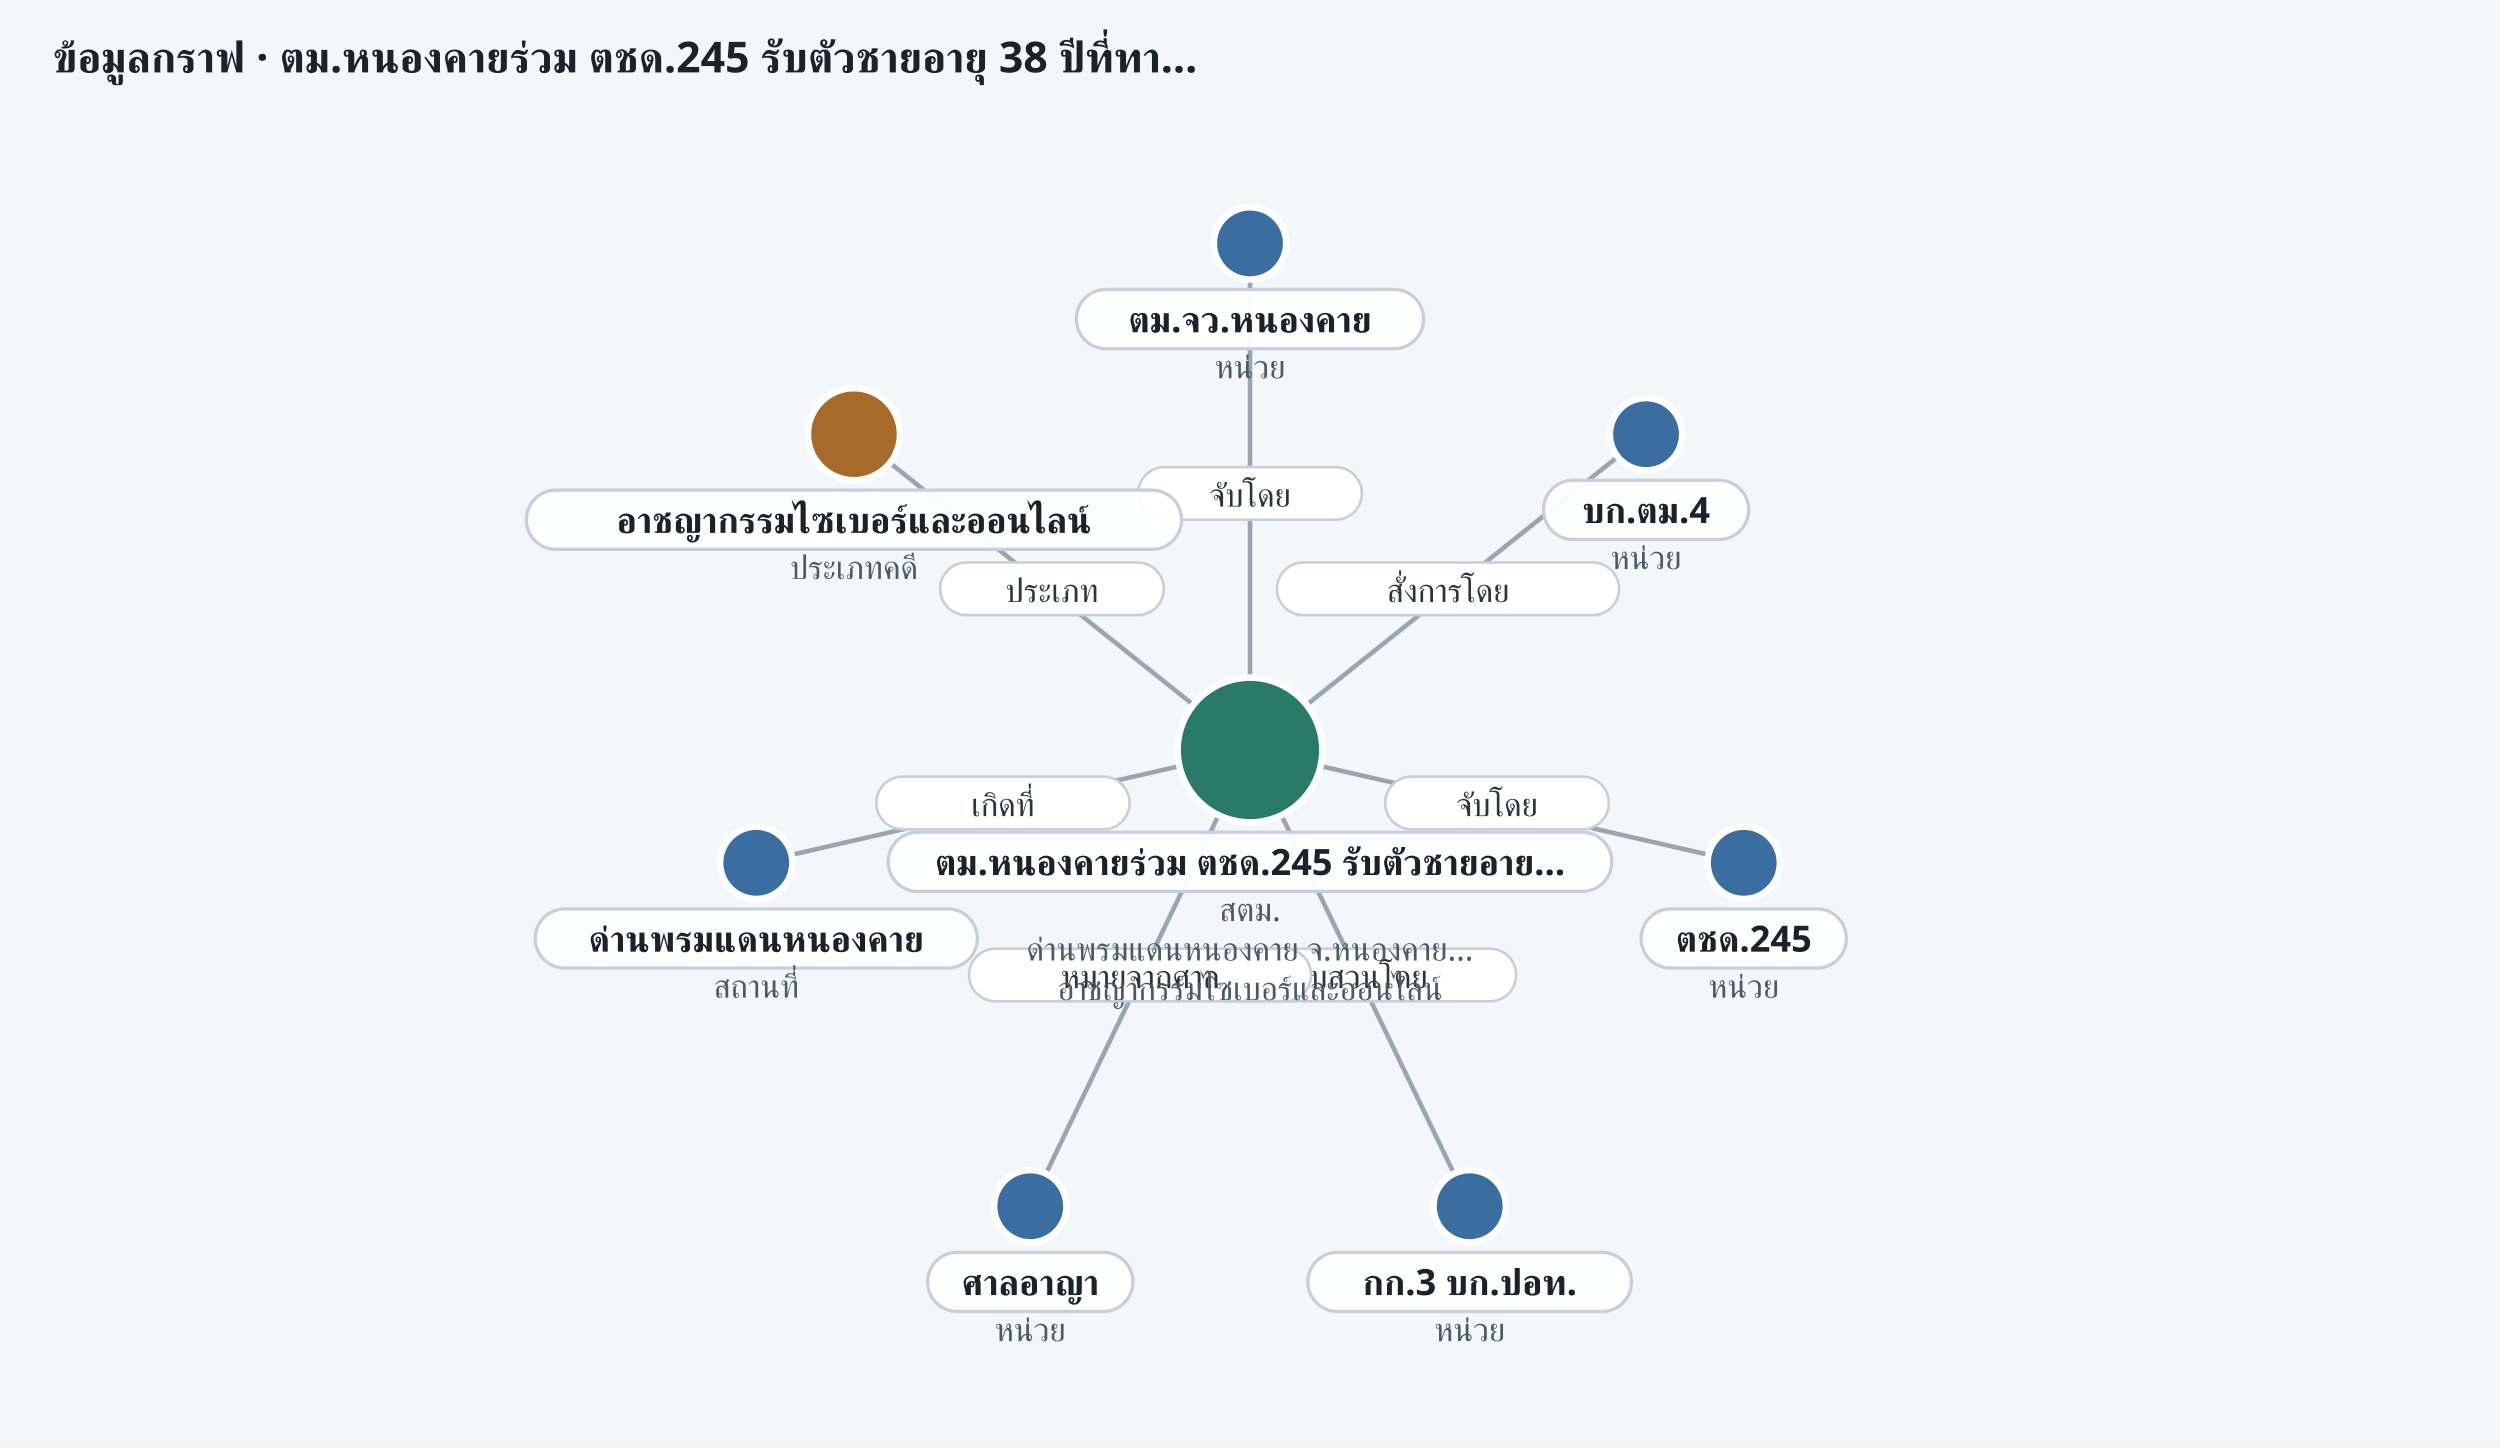
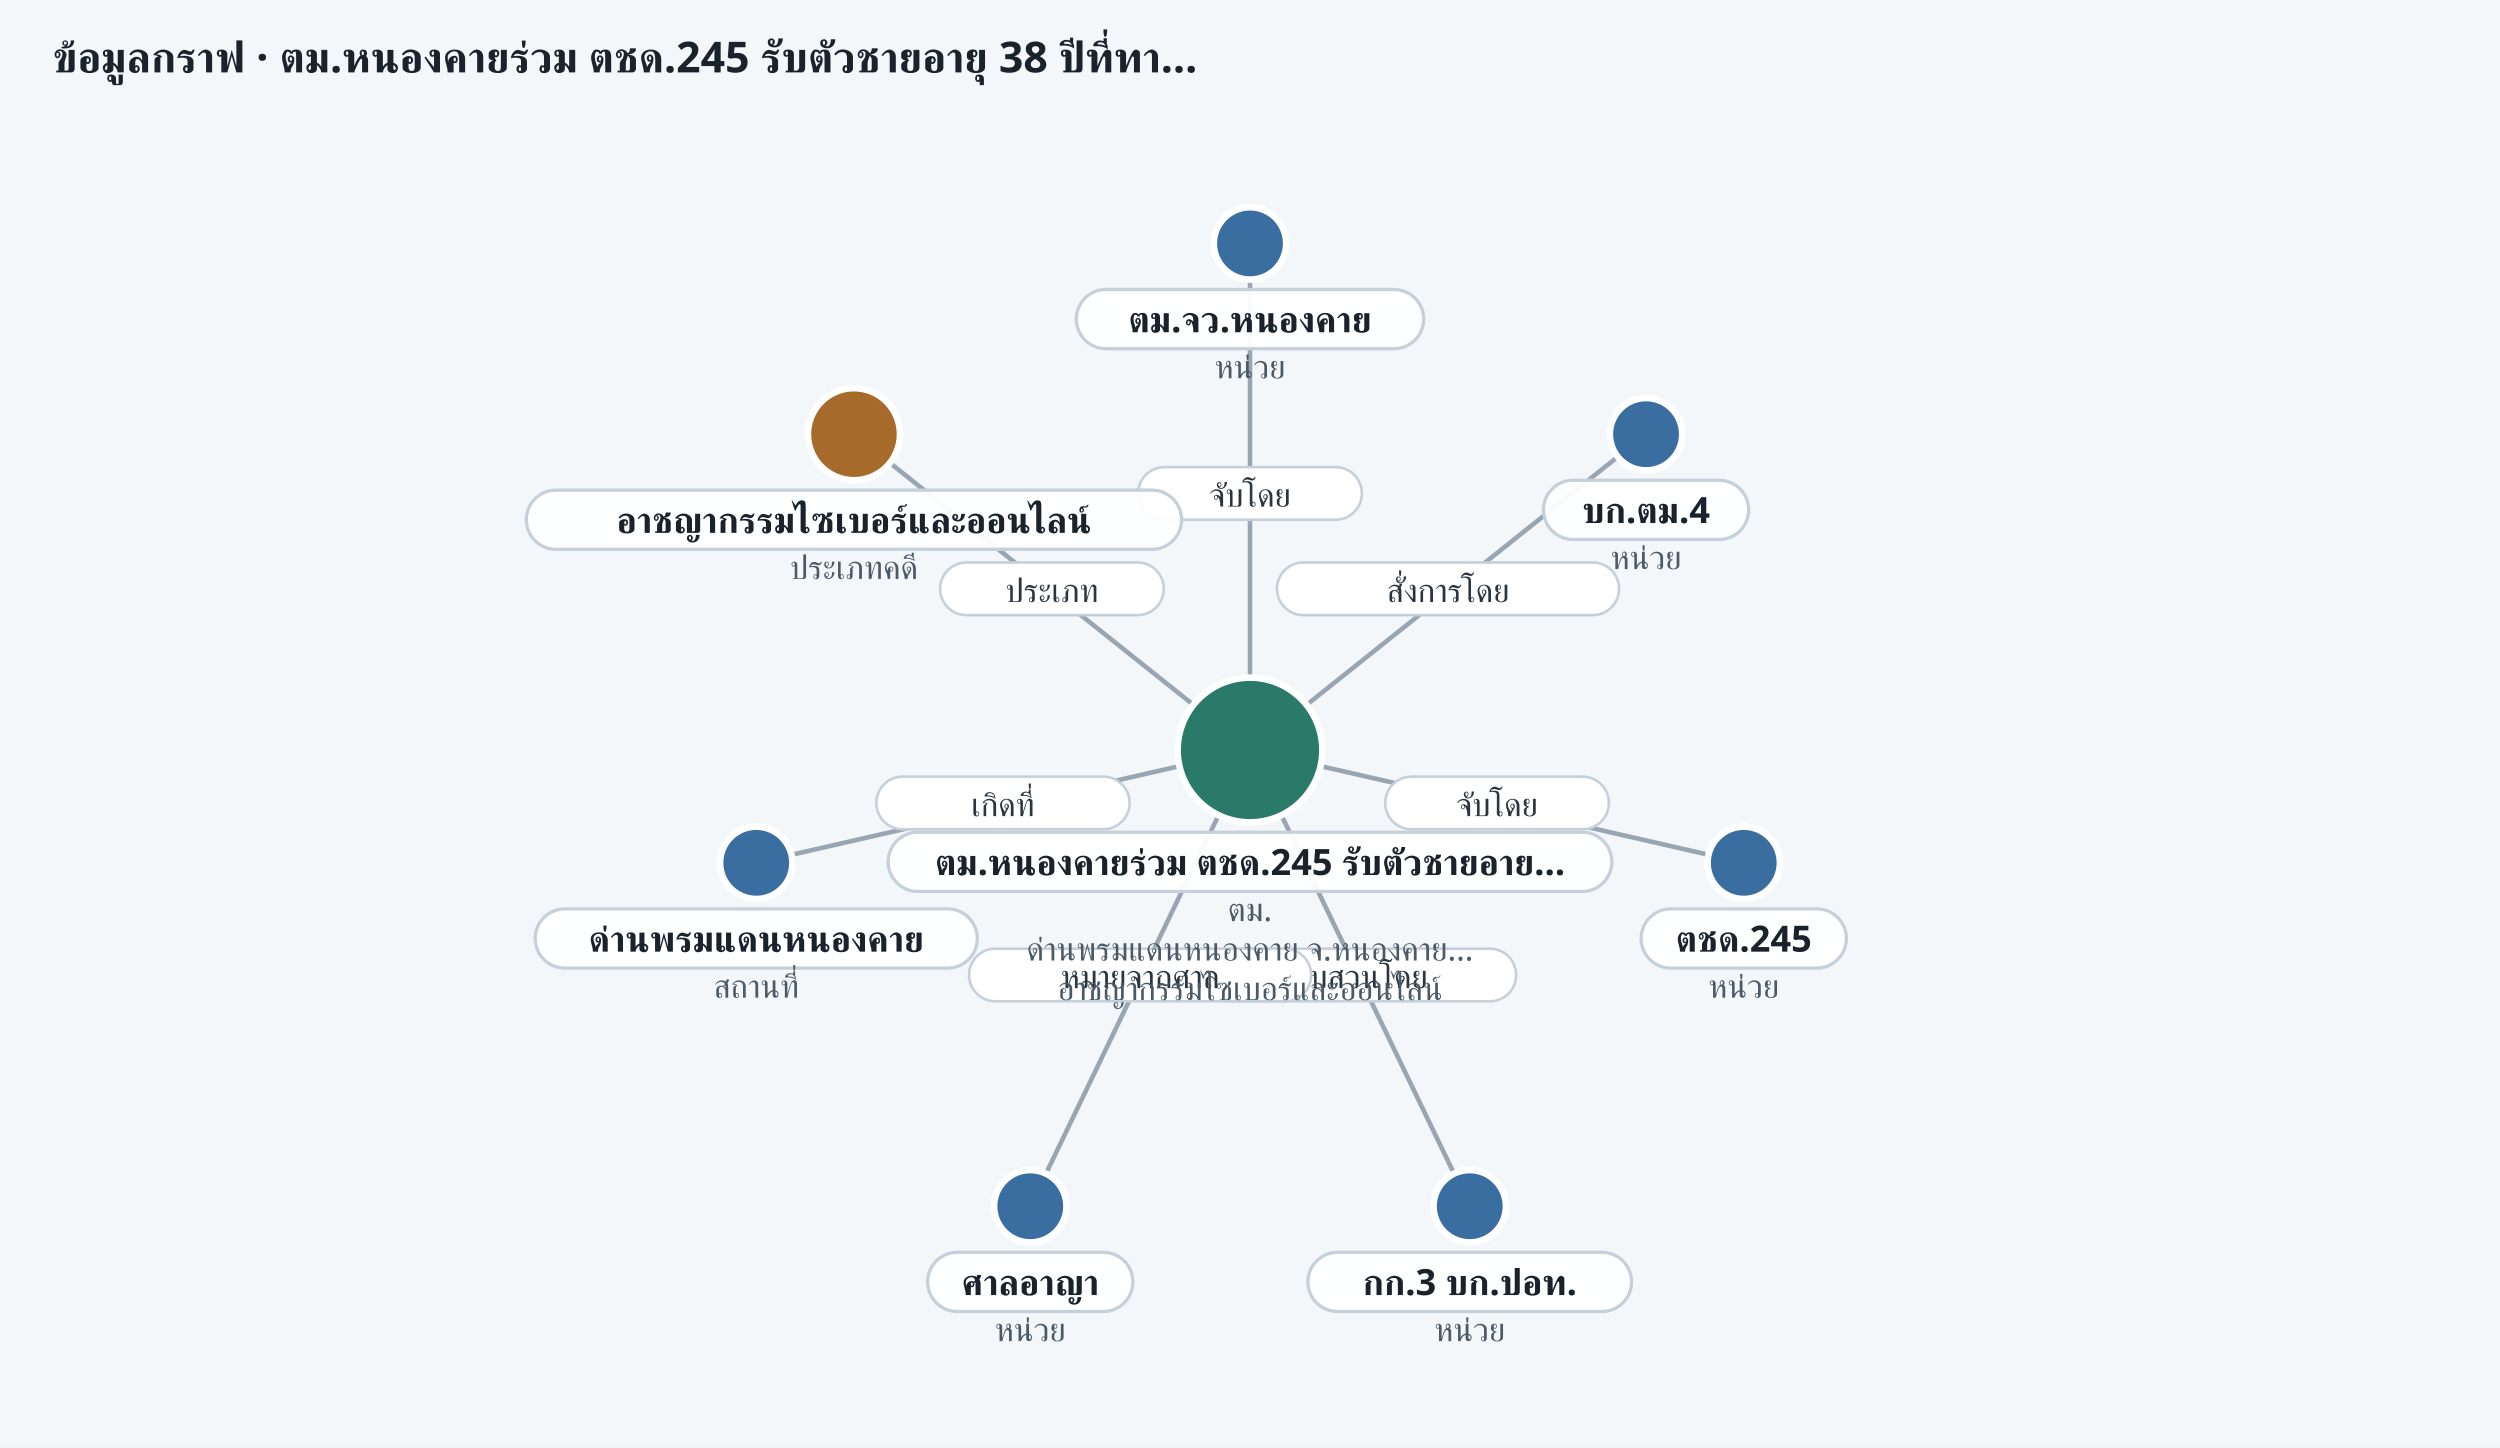
<svg xmlns="http://www.w3.org/2000/svg" width="760" height="440" viewBox="0 0 760 440" role="img" aria-label="ego graph 20261112-cyber-line-02">
  <rect width="100%" height="100%" fill="#f4f7fa" />
  <text x="16" y="22" font-size="13" font-weight="700" fill="#1a222c" font-family="Sarabun, Anuphan, sans-serif">ข้อมูลกราฟ · ตม.หนองคายร่วม ตชด.245 รับตัวชายอายุ 38 ปีที่ทา…</text>
  <line x1="380.0" y1="228.0" x2="380.0" y2="74.0" stroke="#7a8a9a" stroke-width="1.4" opacity="0.75" />
  <rect x="346.0" y="142.0" width="68.0" height="16" rx="8" fill="#fff" stroke="#c5d0da" stroke-width="0.8" />
  <text x="380.0" y="154.0" text-anchor="middle" font-size="10" fill="#2a3540" font-family="Sarabun, Anuphan, sans-serif">จับโดย</text>
  <line x1="380.0" y1="228.0" x2="500.4" y2="132.0" stroke="#7a8a9a" stroke-width="1.4" opacity="0.75" />
  <rect x="388.2" y="171.0" width="104.0" height="16" rx="8" fill="#fff" stroke="#c5d0da" stroke-width="0.8" />
  <text x="440.2" y="183.0" text-anchor="middle" font-size="10" fill="#2a3540" font-family="Sarabun, Anuphan, sans-serif">สั่งการโดย</text>
  <line x1="380.0" y1="228.0" x2="530.1" y2="262.3" stroke="#7a8a9a" stroke-width="1.4" opacity="0.75" />
  <rect x="421.1" y="236.1" width="68.0" height="16" rx="8" fill="#fff" stroke="#c5d0da" stroke-width="0.8" />
  <text x="455.1" y="248.1" text-anchor="middle" font-size="10" fill="#2a3540" font-family="Sarabun, Anuphan, sans-serif">จับโดย</text>
  <line x1="380.0" y1="228.0" x2="446.8" y2="366.7" stroke="#7a8a9a" stroke-width="1.4" opacity="0.75" />
  <rect x="365.9" y="288.4" width="95.0" height="16" rx="8" fill="#fff" stroke="#c5d0da" stroke-width="0.8" />
  <text x="413.4" y="300.4" text-anchor="middle" font-size="10" fill="#2a3540" font-family="Sarabun, Anuphan, sans-serif">สืบสวนโดย</text>
  <line x1="380.0" y1="228.0" x2="313.2" y2="366.7" stroke="#7a8a9a" stroke-width="1.4" opacity="0.75" />
  <rect x="294.6" y="288.4" width="104.0" height="16" rx="8" fill="#fff" stroke="#c5d0da" stroke-width="0.8" />
  <text x="346.6" y="300.4" text-anchor="middle" font-size="10" fill="#2a3540" font-family="Sarabun, Anuphan, sans-serif">หมายจากศาล</text>
  <line x1="380.0" y1="228.0" x2="229.9" y2="262.3" stroke="#7a8a9a" stroke-width="1.4" opacity="0.75" />
  <rect x="266.4" y="236.1" width="77.0" height="16" rx="8" fill="#fff" stroke="#c5d0da" stroke-width="0.8" />
  <text x="304.9" y="248.1" text-anchor="middle" font-size="10" fill="#2a3540" font-family="Sarabun, Anuphan, sans-serif">เกิดที่</text>
  <line x1="380.0" y1="228.0" x2="259.6" y2="132.0" stroke="#7a8a9a" stroke-width="1.4" opacity="0.75" />
  <rect x="285.8" y="171.0" width="68.0" height="16" rx="8" fill="#fff" stroke="#c5d0da" stroke-width="0.8" />
  <text x="319.8" y="183.0" text-anchor="middle" font-size="10" fill="#2a3540" font-family="Sarabun, Anuphan, sans-serif">ประเภท</text>
  <circle cx="380.0" cy="228.0" r="22" fill="#2a7a6a" stroke="#fff" stroke-width="2" />
  <rect x="270.0" y="253.0" width="220.0" height="18" rx="9" fill="rgba(255,255,255,0.94)" stroke="#c5d0da" />
  <text x="380.0" y="266.0" text-anchor="middle" font-size="11" font-weight="600" fill="#1a222c" font-family="Sarabun, Anuphan, sans-serif">ตม.หนองคายร่วม ตชด.245 รับตัวชายอาย…</text>
-   <text x="380.0" y="280.0" text-anchor="middle" font-size="10" fill="#4a5a68" font-family="Sarabun, Anuphan, sans-serif">สตม.</text>
+   <text x="380.0" y="280.0" text-anchor="middle" font-size="10" fill="#4a5a68" font-family="Sarabun, Anuphan, sans-serif">ตม.</text>
  <text x="380.0" y="292.0" text-anchor="middle" font-size="10" fill="#4a5a68" font-family="Sarabun, Anuphan, sans-serif">ด่านพรมแดนหนองคาย จ.หนองคาย…</text>
  <text x="380.0" y="304.0" text-anchor="middle" font-size="10" fill="#4a5a68" font-family="Sarabun, Anuphan, sans-serif">อาชญากรรมไซเบอร์และออนไลน์</text>
  <circle cx="380.0" cy="74.0" r="11" fill="#3a6ea0" stroke="#fff" stroke-width="2" />
  <rect x="327.2" y="88.0" width="105.6" height="18" rx="9" fill="rgba(255,255,255,0.94)" stroke="#c5d0da" />
  <text x="380.0" y="101.0" text-anchor="middle" font-size="11" font-weight="600" fill="#1a222c" font-family="Sarabun, Anuphan, sans-serif">ตม.จว.หนองคาย</text>
  <text x="380.0" y="115.0" text-anchor="middle" font-size="10" fill="#4a5a68" font-family="Sarabun, Anuphan, sans-serif">หน่วย</text>
  <circle cx="500.4" cy="132.0" r="11" fill="#3a6ea0" stroke="#fff" stroke-width="2" />
  <rect x="469.2" y="146.0" width="62.4" height="18" rx="9" fill="rgba(255,255,255,0.94)" stroke="#c5d0da" />
  <text x="500.4" y="159.0" text-anchor="middle" font-size="11" font-weight="600" fill="#1a222c" font-family="Sarabun, Anuphan, sans-serif">บก.ตม.4</text>
  <text x="500.4" y="173.0" text-anchor="middle" font-size="10" fill="#4a5a68" font-family="Sarabun, Anuphan, sans-serif">หน่วย</text>
  <circle cx="530.1" cy="262.3" r="11" fill="#3a6ea0" stroke="#fff" stroke-width="2" />
  <rect x="498.9" y="276.3" width="62.4" height="18" rx="9" fill="rgba(255,255,255,0.94)" stroke="#c5d0da" />
  <text x="530.1" y="289.3" text-anchor="middle" font-size="11" font-weight="600" fill="#1a222c" font-family="Sarabun, Anuphan, sans-serif">ตชด.245</text>
  <text x="530.1" y="303.3" text-anchor="middle" font-size="10" fill="#4a5a68" font-family="Sarabun, Anuphan, sans-serif">หน่วย</text>
  <circle cx="446.8" cy="366.7" r="11" fill="#3a6ea0" stroke="#fff" stroke-width="2" />
  <rect x="397.6" y="380.7" width="98.4" height="18" rx="9" fill="rgba(255,255,255,0.94)" stroke="#c5d0da" />
  <text x="446.8" y="393.7" text-anchor="middle" font-size="11" font-weight="600" fill="#1a222c" font-family="Sarabun, Anuphan, sans-serif">กก.3 บก.ปอท.</text>
  <text x="446.8" y="407.7" text-anchor="middle" font-size="10" fill="#4a5a68" font-family="Sarabun, Anuphan, sans-serif">หน่วย</text>
  <circle cx="313.2" cy="366.7" r="11" fill="#3a6ea0" stroke="#fff" stroke-width="2" />
  <rect x="282.0" y="380.7" width="62.4" height="18" rx="9" fill="rgba(255,255,255,0.94)" stroke="#c5d0da" />
  <text x="313.2" y="393.7" text-anchor="middle" font-size="11" font-weight="600" fill="#1a222c" font-family="Sarabun, Anuphan, sans-serif">ศาลอาญา</text>
  <text x="313.2" y="407.7" text-anchor="middle" font-size="10" fill="#4a5a68" font-family="Sarabun, Anuphan, sans-serif">หน่วย</text>
  <circle cx="229.9" cy="262.3" r="11" fill="#3a6ea0" stroke="#fff" stroke-width="2" />
  <rect x="162.7" y="276.3" width="134.4" height="18" rx="9" fill="rgba(255,255,255,0.94)" stroke="#c5d0da" />
  <text x="229.9" y="289.3" text-anchor="middle" font-size="11" font-weight="600" fill="#1a222c" font-family="Sarabun, Anuphan, sans-serif">ด่านพรมแดนหนองคาย</text>
  <text x="229.9" y="303.3" text-anchor="middle" font-size="10" fill="#4a5a68" font-family="Sarabun, Anuphan, sans-serif">สถานที่</text>
  <circle cx="259.6" cy="132.0" r="14" fill="#a66b2a" stroke="#fff" stroke-width="2" />
  <rect x="160.0" y="149.0" width="199.2" height="18" rx="9" fill="rgba(255,255,255,0.94)" stroke="#c5d0da" />
  <text x="259.6" y="162.0" text-anchor="middle" font-size="11" font-weight="600" fill="#1a222c" font-family="Sarabun, Anuphan, sans-serif">อาชญากรรมไซเบอร์และออนไลน์</text>
  <text x="259.6" y="176.0" text-anchor="middle" font-size="10" fill="#4a5a68" font-family="Sarabun, Anuphan, sans-serif">ประเภทคดี</text>
</svg>
